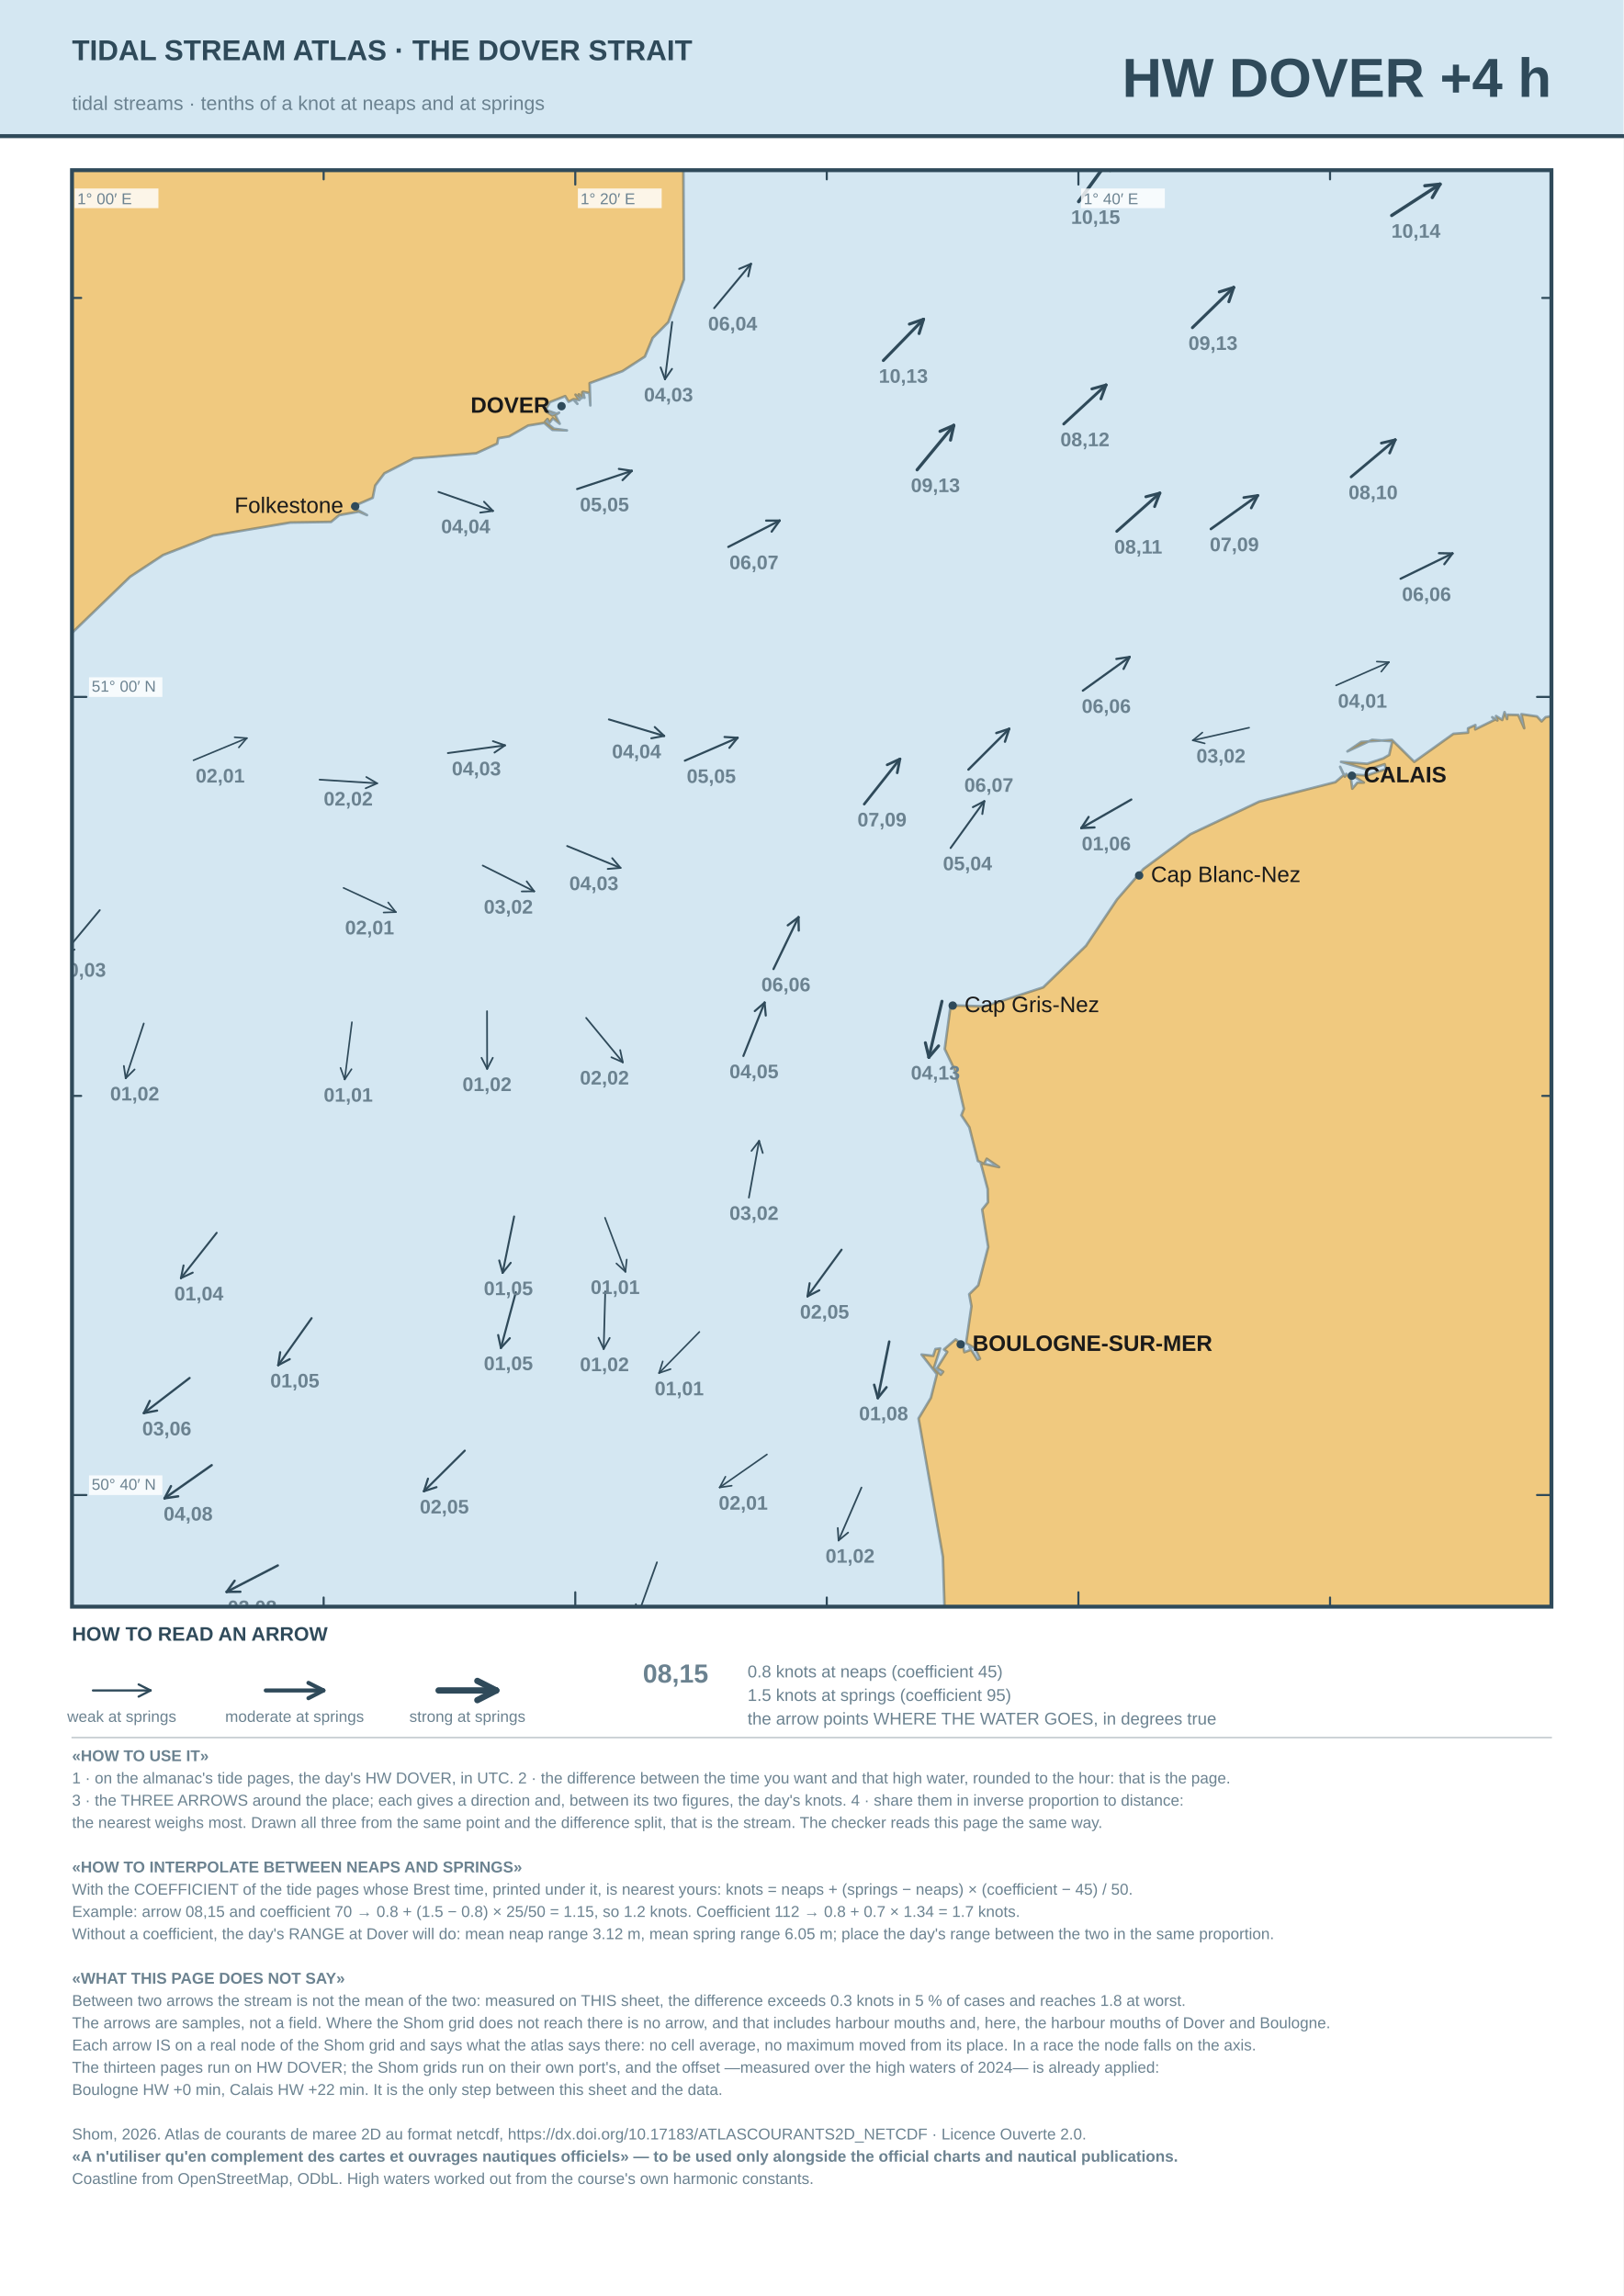
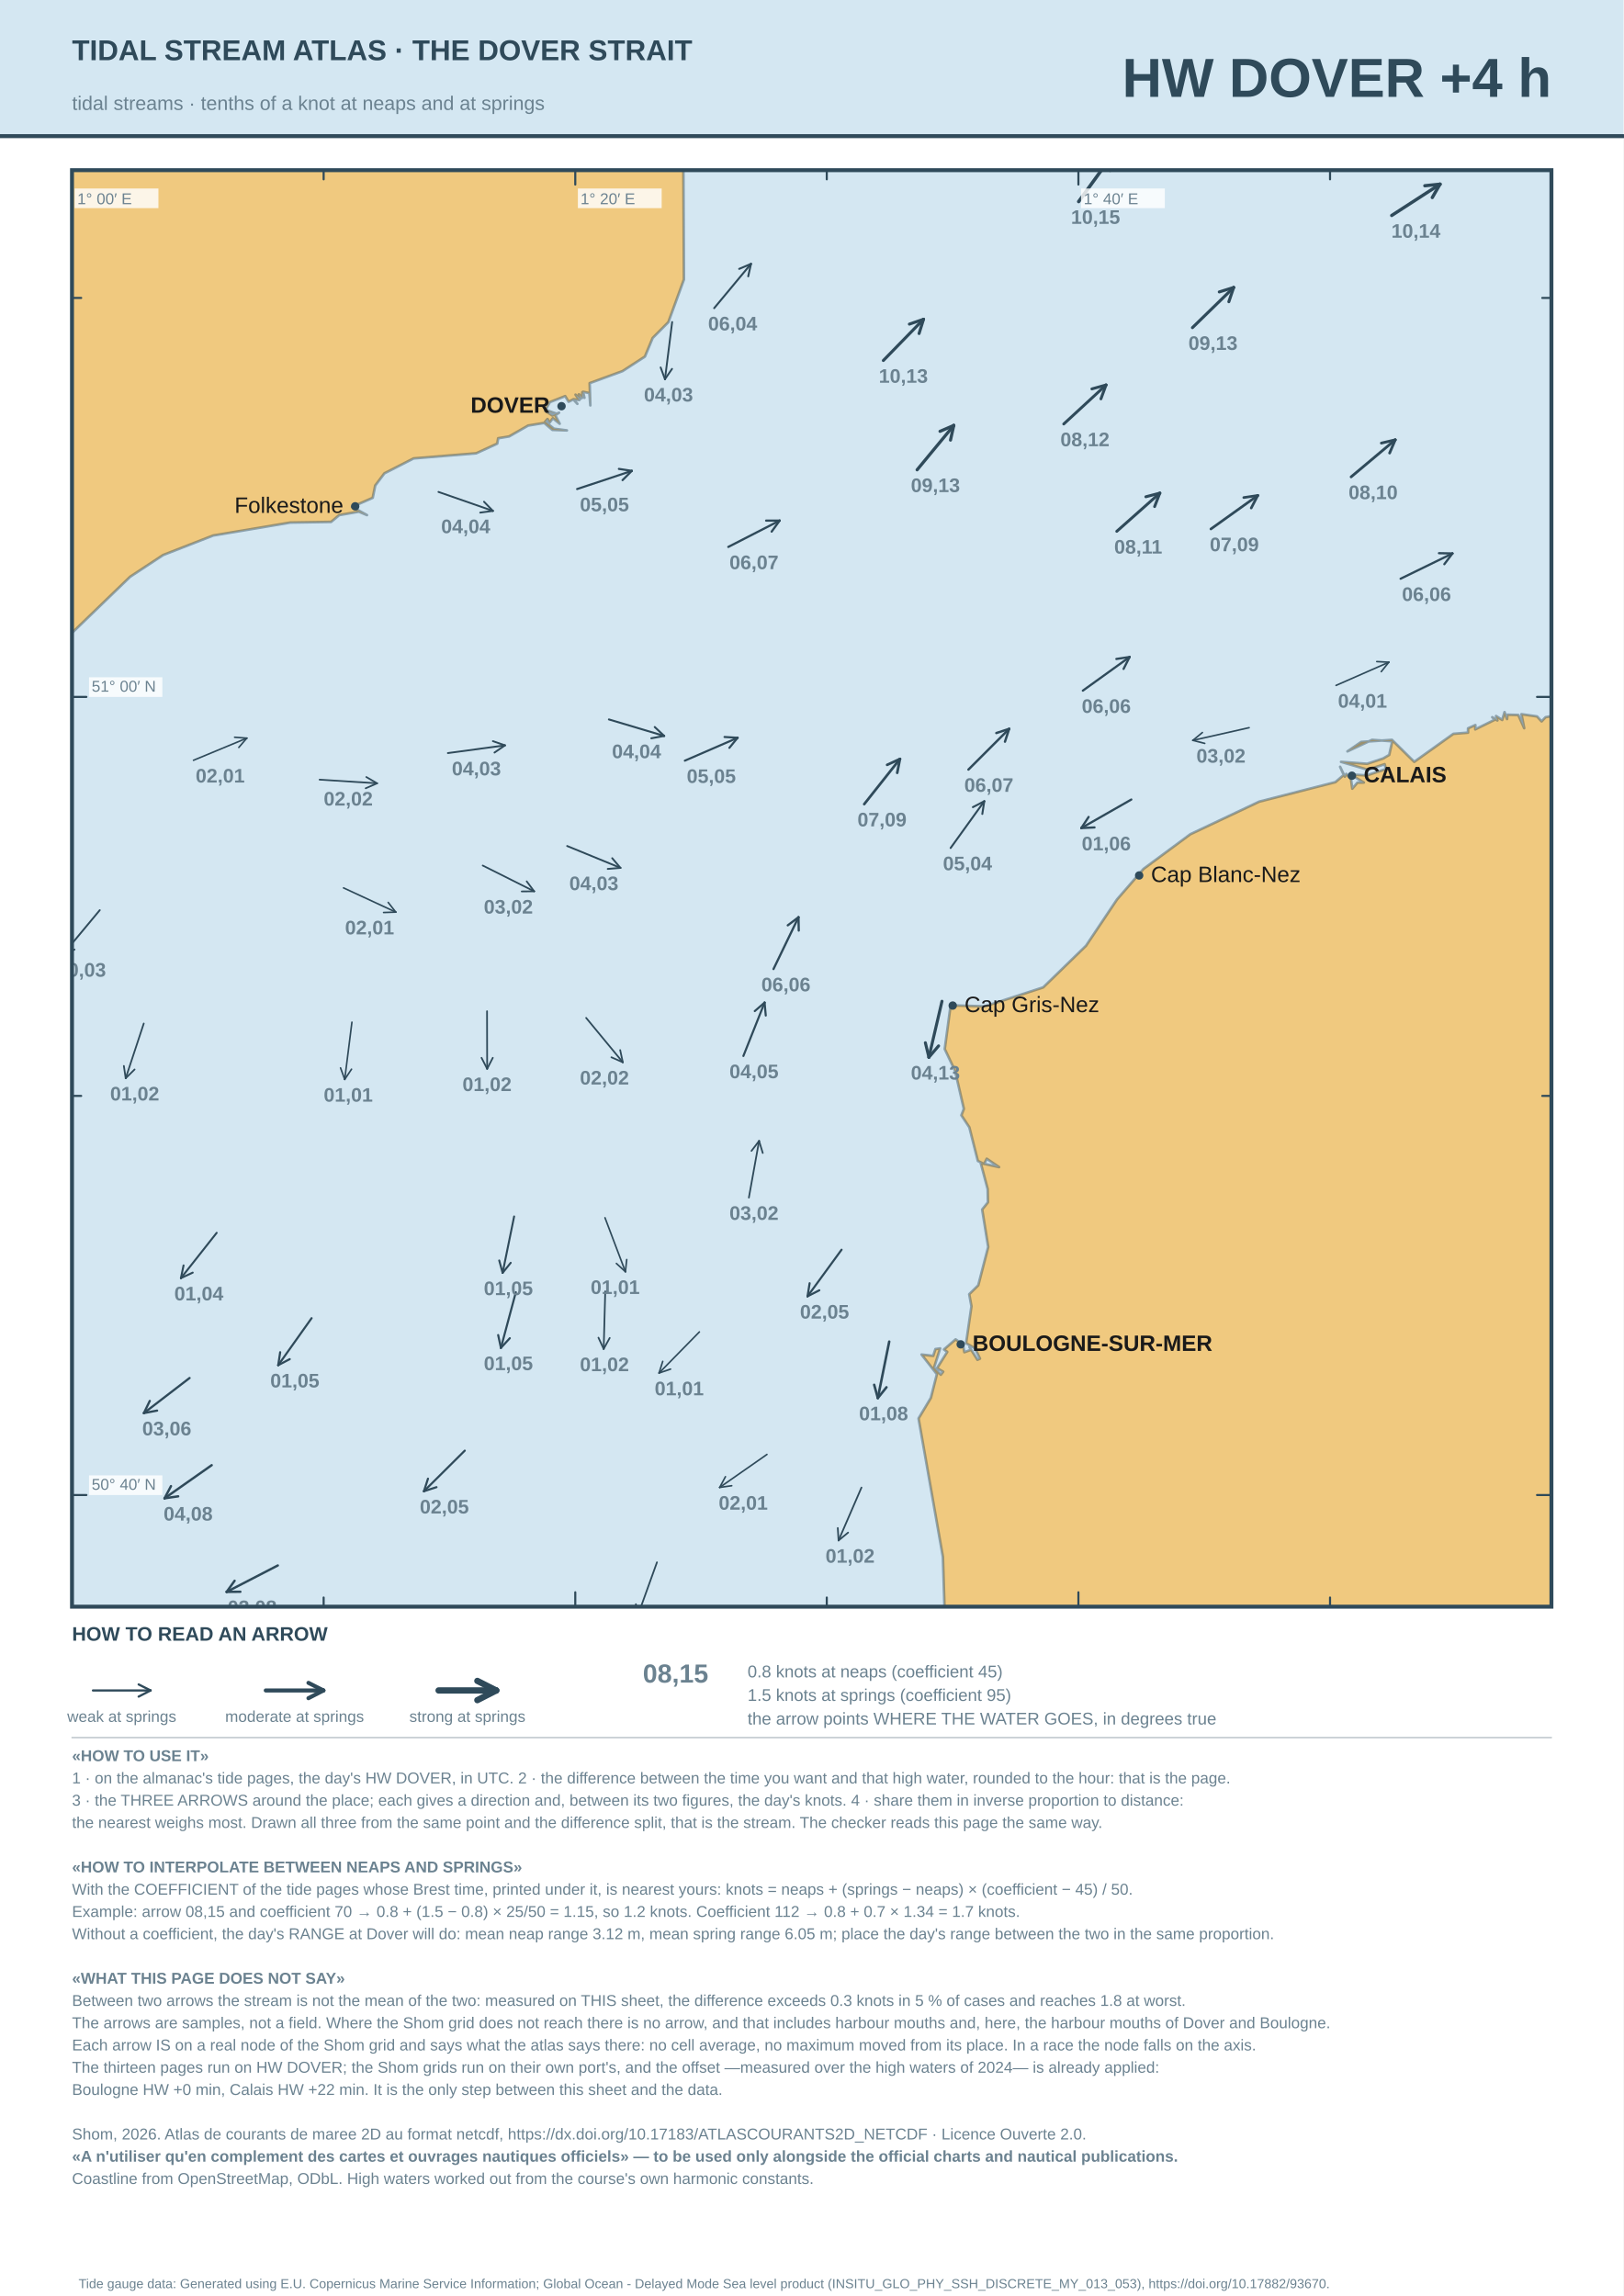
<svg xmlns="http://www.w3.org/2000/svg" width="1240" height="1754" viewBox="0 0 1240 1754">
  <rect x="0.0" y="0.0" width="1240.0" height="1754.0" fill="#FFFFFF" />
  <rect x="0.0" y="0.0" width="1240.0" height="104.0" fill="#D4E7F2" />
  <line x1="0.0" y1="104.0" x2="1240.0" y2="104.0" stroke="#2F4A5A" stroke-width="3.0" stroke-linecap="round" />
  <text x="55.0" y="46.0" font-family="Arial" font-size="22" fill="#2F4A5A" font-weight="bold">TIDAL STREAM ATLAS · THE DOVER STRAIT</text>
  <text x="55.0" y="84.0" font-family="Arial" font-size="15" fill="#6B8290">tidal streams · tenths of a knot at neaps and at springs</text>
  <text x="1185.0" y="74.0" font-family="Arial" font-size="42" fill="#2F4A5A" font-weight="bold" text-anchor="end">HW DOVER   +4 h</text>
  <g transform="translate(0.0,75.0)">
    <clipPath id="marco">
      <rect x="55.0" y="55.0" width="1130.0" height="1097.4" />
    </clipPath>
    <g clip-path="url(#marco)">
      <rect x="55.0" y="55.0" width="1130.0" height="1097.4" fill="#D4E7F2" />
      <polygon points="522.0,55.0 522.4,138.5 510.5,171.1 498.5,183.2 492.6,197.4 475.5,208.5 450.4,217.7 450.9,234.7 450.2,225.3 445.3,224.3 446.4,228.9 444.8,224.6 444.7,228.9 442.2,226.2 443.5,229.6 439.6,226.5 442.5,230.6 438.0,230.0 441.0,233.5 437.9,230.1 434.3,231.9 431.7,227.6 420.0,232.2 416.7,238.1 424.7,240.9 416.3,238.8 421.9,242.4 427.0,240.3 424.1,242.2 427.5,248.7 422.3,244.5 419.7,247.9 418.2,245.1 416.4,247.1 423.1,252.5 433.0,253.8 421.9,253.4 415.7,248.1 403.4,250.1 388.9,258.4 380.5,259.8 379.8,263.9 363.7,271.3 315.9,275.2 293.6,286.6 286.6,295.9 284.7,305.3 268.9,312.2 280.3,318.5 274.1,315.9 259.1,318.5 252.9,323.7 221.7,324.2 162.8,334.1 124.6,349.0 99.4,365.6 55.0,408.5 55.0,55.0" fill="#F0C97F" />
      <polygon points="721.4,1152.4 720.2,1114.4 701.6,1008.6 711.0,992.9 715.6,974.8 703.9,959.8 712.8,960.8 714.5,955.6 718.1,955.1 713.4,969.9 718.6,975.2 720.4,972.9 715.7,970.2 723.5,957.8 721.0,955.9 729.9,948.2 735.5,952.2 736.6,958.0 741.6,956.2 740.5,954.1 746.6,963.8 748.5,962.9 744.8,955.1 737.9,951.1 742.0,922.9 740.3,913.7 747.2,906.9 754.8,877.6 750.2,849.0 754.6,843.5 754.4,833.4 749.1,813.5 763.1,816.6 753.7,810.2 751.7,814.2 746.9,811.9 740.4,786.2 734.3,777.0 736.2,772.1 729.5,743.1 721.6,726.4 726.1,693.0 752.2,693.8 796.8,679.3 829.5,647.5 853.2,612.1 873.4,588.8 909.2,562.3 961.8,537.4 1020.0,522.5 1026.4,517.0 1023.6,510.8 1027.2,518.3 1028.3,516.2 1031.9,520.2 1032.9,527.5 1036.8,522.9 1041.7,522.8 1031.5,516.6 1043.9,517.4 1058.6,512.5 1057.6,508.8 1044.7,513.0 1024.3,507.0 1044.2,508.5 1056.5,504.4 1061.1,501.7 1063.4,491.3 1048.0,490.2 1029.2,499.0 1039.7,491.8 1063.2,490.2 1080.2,507.0 1110.1,485.6 1121.3,484.7 1121.3,481.4 1126.9,478.9 1126.8,482.2 1141.8,474.8 1139.8,472.9 1143.7,475.4 1142.7,472.0 1147.4,475.0 1149.2,469.0 1151.1,474.3 1151.4,471.0 1159.7,471.2 1164.2,481.3 1162.1,470.6 1174.0,472.3 1177.5,476.1 1180.5,472.9 1185.0,472.1 1185.0,1152.4" fill="#F0C97F" />
      <polygon points="522.0,55.0 522.4,138.5 510.5,171.1 498.5,183.2 492.6,197.4 475.5,208.5 450.4,217.7 450.9,234.7 450.2,225.3 445.3,224.3 446.4,228.9 444.8,224.6 444.7,228.9 442.2,226.2 443.5,229.6 439.6,226.5 442.5,230.6 438.0,230.0 441.0,233.5 437.9,230.1 434.3,231.9 431.7,227.6 420.0,232.2 416.7,238.1 424.7,240.9 416.3,238.8 421.9,242.4 427.0,240.3 424.1,242.2 427.5,248.7 422.3,244.5 419.7,247.9 418.2,245.1 416.4,247.1 423.1,252.5 433.0,253.8 421.9,253.4 415.7,248.1 403.4,250.1 388.9,258.4 380.5,259.8 379.8,263.9 363.7,271.3 315.9,275.2 293.6,286.6 286.6,295.9 284.7,305.3 268.9,312.2 280.3,318.5 274.1,315.9 259.1,318.5 252.9,323.7 221.7,324.2 162.8,334.1 124.6,349.0 99.4,365.6 55.0,408.5 55.0,55.0" fill="none" stroke="#2F4A5A" stroke-opacity="0.44" stroke-width="2" stroke-linecap="round" stroke-linejoin="round" />
      <polygon points="721.4,1152.4 720.2,1114.4 701.6,1008.6 711.0,992.9 715.6,974.8 703.9,959.8 712.8,960.8 714.5,955.6 718.1,955.1 713.4,969.9 718.6,975.2 720.4,972.9 715.7,970.2 723.5,957.8 721.0,955.9 729.9,948.2 735.5,952.2 736.6,958.0 741.6,956.2 740.5,954.1 746.6,963.8 748.5,962.9 744.8,955.1 737.9,951.1 742.0,922.9 740.3,913.7 747.2,906.9 754.8,877.6 750.2,849.0 754.6,843.5 754.4,833.4 749.1,813.5 763.1,816.6 753.7,810.2 751.7,814.2 746.9,811.9 740.4,786.2 734.3,777.0 736.2,772.1 729.5,743.1 721.6,726.4 726.1,693.0 752.2,693.8 796.8,679.3 829.5,647.5 853.2,612.1 873.4,588.8 909.2,562.3 961.8,537.4 1020.0,522.5 1026.4,517.0 1023.6,510.8 1027.2,518.3 1028.3,516.2 1031.9,520.2 1032.9,527.5 1036.8,522.9 1041.7,522.8 1031.5,516.6 1043.9,517.4 1058.6,512.5 1057.6,508.8 1044.7,513.0 1024.3,507.0 1044.2,508.5 1056.5,504.4 1061.1,501.7 1063.4,491.3 1048.0,490.2 1029.2,499.0 1039.7,491.8 1063.2,490.2 1080.2,507.0 1110.1,485.6 1121.3,484.7 1121.3,481.4 1126.9,478.9 1126.8,482.2 1141.8,474.8 1139.8,472.9 1143.7,475.4 1142.7,472.0 1147.4,475.0 1149.2,469.0 1151.1,474.3 1151.4,471.0 1159.7,471.2 1164.2,481.3 1162.1,470.6 1174.0,472.3 1177.5,476.1 1180.5,472.9 1185.0,472.1 1185.0,1152.4" fill="none" stroke="#2F4A5A" stroke-opacity="0.44" stroke-width="2" stroke-linecap="round" stroke-linejoin="round" />
      <circle cx="428.9" cy="235.3" r="3.2" fill="#2F4A5A" />
      <text x="419.9" y="240.3" font-family="Arial" font-size="17" fill="#1A1A1A" font-weight="bold" text-anchor="end">DOVER</text>
      <circle cx="271.3" cy="311.8" r="3.2" fill="#2F4A5A" />
      <text x="262.3" y="316.8" font-family="Arial" font-size="17" fill="#1A1A1A" text-anchor="end">Folkestone</text>
      <circle cx="733.8" cy="952.0" r="3.2" fill="#2F4A5A" />
      <text x="742.8" y="957.0" font-family="Arial" font-size="17" fill="#1A1A1A" font-weight="bold" text-anchor="start">BOULOGNE-SUR-MER</text>
      <circle cx="1032.6" cy="517.6" r="3.2" fill="#2F4A5A" />
      <text x="1041.6" y="522.6" font-family="Arial" font-size="17" fill="#1A1A1A" font-weight="bold" text-anchor="start">CALAIS</text>
      <circle cx="727.7" cy="693.2" r="3.2" fill="#2F4A5A" />
      <text x="736.7" y="698.2" font-family="Arial" font-size="17" fill="#1A1A1A" text-anchor="start">Cap Gris-Nez</text>
      <circle cx="870.1" cy="593.8" r="3.2" fill="#2F4A5A" />
      <text x="879.1" y="598.8" font-family="Arial" font-size="17" fill="#1A1A1A" text-anchor="start">Cap Blanc-Nez</text>
      <line x1="161.7" y1="1044.3" x2="125.7" y2="1069.6" stroke="#2F4A5A" stroke-width="1.8" stroke-linecap="round" />
      <line x1="125.7" y1="1069.6" x2="136.1" y2="1068.1" stroke="#2F4A5A" stroke-width="1.8" stroke-linecap="round" />
      <line x1="125.7" y1="1069.6" x2="130.6" y2="1060.3" stroke="#2F4A5A" stroke-width="1.8" stroke-linecap="round" />
      <text x="143.7" y="1086.6" font-family="Arial" font-size="15" fill="#6B8290" font-weight="bold" text-anchor="middle">04,08</text>
      <line x1="212.2" y1="1120.9" x2="173.1" y2="1141.1" stroke="#2F4A5A" stroke-width="1.8" stroke-linecap="round" />
      <line x1="173.1" y1="1141.1" x2="183.6" y2="1141.0" stroke="#2F4A5A" stroke-width="1.8" stroke-linecap="round" />
      <line x1="173.1" y1="1141.1" x2="179.2" y2="1132.6" stroke="#2F4A5A" stroke-width="1.8" stroke-linecap="round" />
      <text x="192.6" y="1158.1" font-family="Arial" font-size="15" fill="#6B8290" font-weight="bold" text-anchor="middle">03,08</text>
      <line x1="355.0" y1="1033.2" x2="323.8" y2="1064.2" stroke="#2F4A5A" stroke-width="1.6" stroke-linecap="round" />
      <line x1="323.8" y1="1064.2" x2="333.4" y2="1061.1" stroke="#2F4A5A" stroke-width="1.6" stroke-linecap="round" />
      <line x1="323.8" y1="1064.2" x2="326.9" y2="1054.6" stroke="#2F4A5A" stroke-width="1.6" stroke-linecap="round" />
      <text x="339.4" y="1081.2" font-family="Arial" font-size="15" fill="#6B8290" font-weight="bold" text-anchor="middle">02,05</text>
      <line x1="501.8" y1="1118.5" x2="486.9" y2="1159.9" stroke="#2F4A5A" stroke-width="1.3" stroke-linecap="round" />
      <line x1="486.9" y1="1159.9" x2="493.8" y2="1153.4" stroke="#2F4A5A" stroke-width="1.3" stroke-linecap="round" />
      <line x1="486.9" y1="1159.9" x2="485.7" y2="1150.5" stroke="#2F4A5A" stroke-width="1.3" stroke-linecap="round" />
      <text x="494.3" y="1176.9" font-family="Arial" font-size="15" fill="#6B8290" font-weight="bold" text-anchor="middle">01,02</text>
      <line x1="585.8" y1="1036.1" x2="549.7" y2="1061.3" stroke="#2F4A5A" stroke-width="1.2" stroke-linecap="round" />
      <line x1="549.7" y1="1061.3" x2="558.9" y2="1060.0" stroke="#2F4A5A" stroke-width="1.2" stroke-linecap="round" />
      <line x1="549.7" y1="1061.3" x2="554.1" y2="1053.1" stroke="#2F4A5A" stroke-width="1.2" stroke-linecap="round" />
      <text x="567.7" y="1078.3" font-family="Arial" font-size="15" fill="#6B8290" font-weight="bold" text-anchor="middle">02,01</text>
      <line x1="658.0" y1="1061.4" x2="640.5" y2="1101.8" stroke="#2F4A5A" stroke-width="1.3" stroke-linecap="round" />
      <line x1="640.5" y1="1101.8" x2="647.8" y2="1095.8" stroke="#2F4A5A" stroke-width="1.3" stroke-linecap="round" />
      <line x1="640.5" y1="1101.8" x2="639.9" y2="1092.3" stroke="#2F4A5A" stroke-width="1.3" stroke-linecap="round" />
      <text x="649.3" y="1118.8" font-family="Arial" font-size="15" fill="#6B8290" font-weight="bold" text-anchor="middle">01,02</text>
      <line x1="144.8" y1="977.7" x2="109.9" y2="1004.5" stroke="#2F4A5A" stroke-width="1.7" stroke-linecap="round" />
      <line x1="109.9" y1="1004.5" x2="120.0" y2="1002.6" stroke="#2F4A5A" stroke-width="1.7" stroke-linecap="round" />
      <line x1="109.9" y1="1004.5" x2="114.4" y2="995.2" stroke="#2F4A5A" stroke-width="1.7" stroke-linecap="round" />
      <text x="127.4" y="1021.5" font-family="Arial" font-size="15" fill="#6B8290" font-weight="bold" text-anchor="middle">03,06</text>
      <line x1="238.0" y1="932.0" x2="212.5" y2="967.9" stroke="#2F4A5A" stroke-width="1.6" stroke-linecap="round" />
      <line x1="212.5" y1="967.9" x2="221.3" y2="963.3" stroke="#2F4A5A" stroke-width="1.6" stroke-linecap="round" />
      <line x1="212.5" y1="967.9" x2="214.0" y2="958.0" stroke="#2F4A5A" stroke-width="1.6" stroke-linecap="round" />
      <text x="225.2" y="984.9" font-family="Arial" font-size="15" fill="#6B8290" font-weight="bold" text-anchor="middle">01,05</text>
      <line x1="394.0" y1="912.2" x2="382.6" y2="954.7" stroke="#2F4A5A" stroke-width="1.6" stroke-linecap="round" />
      <line x1="382.6" y1="954.7" x2="389.4" y2="947.3" stroke="#2F4A5A" stroke-width="1.6" stroke-linecap="round" />
      <line x1="382.6" y1="954.7" x2="380.5" y2="944.9" stroke="#2F4A5A" stroke-width="1.6" stroke-linecap="round" />
      <text x="388.3" y="971.7" font-family="Arial" font-size="15" fill="#6B8290" font-weight="bold" text-anchor="middle">01,05</text>
      <line x1="462.3" y1="911.5" x2="461.1" y2="955.5" stroke="#2F4A5A" stroke-width="1.3" stroke-linecap="round" />
      <line x1="461.1" y1="955.5" x2="465.7" y2="947.1" stroke="#2F4A5A" stroke-width="1.3" stroke-linecap="round" />
      <line x1="461.1" y1="955.5" x2="457.1" y2="946.9" stroke="#2F4A5A" stroke-width="1.3" stroke-linecap="round" />
      <text x="461.7" y="972.5" font-family="Arial" font-size="15" fill="#6B8290" font-weight="bold" text-anchor="middle">01,02</text>
      <line x1="534.2" y1="942.5" x2="503.4" y2="973.9" stroke="#2F4A5A" stroke-width="1.2" stroke-linecap="round" />
      <line x1="503.4" y1="973.9" x2="512.2" y2="970.9" stroke="#2F4A5A" stroke-width="1.2" stroke-linecap="round" />
      <line x1="503.4" y1="973.9" x2="506.2" y2="965.0" stroke="#2F4A5A" stroke-width="1.2" stroke-linecap="round" />
      <text x="518.8" y="990.9" font-family="Arial" font-size="15" fill="#6B8290" font-weight="bold" text-anchor="middle">01,01</text>
      <line x1="679.2" y1="949.9" x2="670.5" y2="993.0" stroke="#2F4A5A" stroke-width="1.9" stroke-linecap="round" />
      <line x1="670.5" y1="993.0" x2="677.1" y2="984.8" stroke="#2F4A5A" stroke-width="1.9" stroke-linecap="round" />
      <line x1="670.5" y1="993.0" x2="667.7" y2="982.9" stroke="#2F4A5A" stroke-width="1.9" stroke-linecap="round" />
      <text x="674.9" y="1010.0" font-family="Arial" font-size="15" fill="#6B8290" font-weight="bold" text-anchor="middle">01,08</text>
      <line x1="165.5" y1="866.8" x2="138.2" y2="901.4" stroke="#2F4A5A" stroke-width="1.5" stroke-linecap="round" />
      <line x1="138.2" y1="901.4" x2="147.2" y2="897.2" stroke="#2F4A5A" stroke-width="1.5" stroke-linecap="round" />
      <line x1="138.2" y1="901.4" x2="140.2" y2="891.7" stroke="#2F4A5A" stroke-width="1.5" stroke-linecap="round" />
      <text x="151.9" y="918.4" font-family="Arial" font-size="15" fill="#6B8290" font-weight="bold" text-anchor="middle">01,04</text>
      <line x1="392.7" y1="854.3" x2="383.9" y2="897.4" stroke="#2F4A5A" stroke-width="1.5" stroke-linecap="round" />
      <line x1="383.9" y1="897.4" x2="390.1" y2="889.7" stroke="#2F4A5A" stroke-width="1.5" stroke-linecap="round" />
      <line x1="383.9" y1="897.4" x2="381.3" y2="887.9" stroke="#2F4A5A" stroke-width="1.5" stroke-linecap="round" />
      <text x="388.3" y="914.4" font-family="Arial" font-size="15" fill="#6B8290" font-weight="bold" text-anchor="middle">01,05</text>
      <line x1="462.1" y1="855.3" x2="477.7" y2="896.5" stroke="#2F4A5A" stroke-width="1.2" stroke-linecap="round" />
      <line x1="477.7" y1="896.5" x2="478.7" y2="887.2" stroke="#2F4A5A" stroke-width="1.2" stroke-linecap="round" />
      <line x1="477.7" y1="896.5" x2="470.8" y2="890.2" stroke="#2F4A5A" stroke-width="1.2" stroke-linecap="round" />
      <text x="469.9" y="913.5" font-family="Arial" font-size="15" fill="#6B8290" font-weight="bold" text-anchor="middle">01,01</text>
      <line x1="572.0" y1="839.9" x2="579.8" y2="796.6" stroke="#2F4A5A" stroke-width="1.3" stroke-linecap="round" />
      <line x1="579.8" y1="796.6" x2="574.0" y2="804.2" stroke="#2F4A5A" stroke-width="1.3" stroke-linecap="round" />
      <line x1="579.8" y1="796.6" x2="582.6" y2="805.8" stroke="#2F4A5A" stroke-width="1.3" stroke-linecap="round" />
      <text x="575.9" y="856.9" font-family="Arial" font-size="15" fill="#6B8290" font-weight="bold" text-anchor="middle">03,02</text>
      <line x1="642.8" y1="879.7" x2="616.8" y2="915.3" stroke="#2F4A5A" stroke-width="1.6" stroke-linecap="round" />
      <line x1="616.8" y1="915.3" x2="625.8" y2="910.7" stroke="#2F4A5A" stroke-width="1.6" stroke-linecap="round" />
      <line x1="616.8" y1="915.3" x2="618.4" y2="905.3" stroke="#2F4A5A" stroke-width="1.6" stroke-linecap="round" />
      <text x="629.8" y="932.3" font-family="Arial" font-size="15" fill="#6B8290" font-weight="bold" text-anchor="middle">02,05</text>
      <line x1="109.8" y1="706.9" x2="96.0" y2="748.7" stroke="#2F4A5A" stroke-width="1.3" stroke-linecap="round" />
      <line x1="96.0" y1="748.7" x2="102.8" y2="742.0" stroke="#2F4A5A" stroke-width="1.3" stroke-linecap="round" />
      <line x1="96.0" y1="748.7" x2="94.6" y2="739.3" stroke="#2F4A5A" stroke-width="1.3" stroke-linecap="round" />
      <text x="102.9" y="765.7" font-family="Arial" font-size="15" fill="#6B8290" font-weight="bold" text-anchor="middle">01,02</text>
      <line x1="268.8" y1="705.9" x2="263.3" y2="749.6" stroke="#2F4A5A" stroke-width="1.2" stroke-linecap="round" />
      <line x1="263.3" y1="749.6" x2="268.5" y2="741.8" stroke="#2F4A5A" stroke-width="1.2" stroke-linecap="round" />
      <line x1="263.3" y1="749.6" x2="260.1" y2="740.8" stroke="#2F4A5A" stroke-width="1.2" stroke-linecap="round" />
      <text x="266.0" y="766.6" font-family="Arial" font-size="15" fill="#6B8290" font-weight="bold" text-anchor="middle">01,01</text>
      <line x1="372.0" y1="697.5" x2="372.1" y2="741.5" stroke="#2F4A5A" stroke-width="1.3" stroke-linecap="round" />
      <line x1="372.1" y1="741.5" x2="376.4" y2="733.1" stroke="#2F4A5A" stroke-width="1.3" stroke-linecap="round" />
      <line x1="372.1" y1="741.5" x2="367.8" y2="733.1" stroke="#2F4A5A" stroke-width="1.3" stroke-linecap="round" />
      <text x="372.0" y="758.5" font-family="Arial" font-size="15" fill="#6B8290" font-weight="bold" text-anchor="middle">01,02</text>
      <line x1="447.7" y1="702.6" x2="475.7" y2="736.5" stroke="#2F4A5A" stroke-width="1.3" stroke-linecap="round" />
      <line x1="475.7" y1="736.5" x2="473.7" y2="727.2" stroke="#2F4A5A" stroke-width="1.3" stroke-linecap="round" />
      <line x1="475.7" y1="736.5" x2="467.0" y2="732.7" stroke="#2F4A5A" stroke-width="1.3" stroke-linecap="round" />
      <text x="461.7" y="753.5" font-family="Arial" font-size="15" fill="#6B8290" font-weight="bold" text-anchor="middle">02,02</text>
      <line x1="567.8" y1="731.7" x2="584.0" y2="690.9" stroke="#2F4A5A" stroke-width="1.6" stroke-linecap="round" />
      <line x1="584.0" y1="690.9" x2="576.5" y2="697.4" stroke="#2F4A5A" stroke-width="1.6" stroke-linecap="round" />
      <line x1="584.0" y1="690.9" x2="584.9" y2="700.8" stroke="#2F4A5A" stroke-width="1.6" stroke-linecap="round" />
      <text x="575.9" y="748.7" font-family="Arial" font-size="15" fill="#6B8290" font-weight="bold" text-anchor="middle">04,05</text>
      <line x1="719.5" y1="689.9" x2="709.5" y2="732.7" stroke="#2F4A5A" stroke-width="2.3" stroke-linecap="round" />
      <line x1="709.5" y1="732.7" x2="716.9" y2="724.0" stroke="#2F4A5A" stroke-width="2.3" stroke-linecap="round" />
      <line x1="709.5" y1="732.7" x2="706.8" y2="721.6" stroke="#2F4A5A" stroke-width="2.3" stroke-linecap="round" />
      <text x="714.5" y="749.7" font-family="Arial" font-size="15" fill="#6B8290" font-weight="bold" text-anchor="middle">04,13</text>
      <line x1="76.2" y1="620.3" x2="48.1" y2="654.1" stroke="#2F4A5A" stroke-width="1.4" stroke-linecap="round" />
      <line x1="48.1" y1="654.1" x2="56.9" y2="650.4" stroke="#2F4A5A" stroke-width="1.4" stroke-linecap="round" />
      <line x1="48.1" y1="654.1" x2="50.2" y2="644.8" stroke="#2F4A5A" stroke-width="1.4" stroke-linecap="round" />
      <text x="62.2" y="671.1" font-family="Arial" font-size="15" fill="#6B8290" font-weight="bold" text-anchor="middle">00,03</text>
      <line x1="262.4" y1="603.3" x2="302.3" y2="621.8" stroke="#2F4A5A" stroke-width="1.2" stroke-linecap="round" />
      <line x1="302.3" y1="621.8" x2="296.5" y2="614.4" stroke="#2F4A5A" stroke-width="1.2" stroke-linecap="round" />
      <line x1="302.3" y1="621.8" x2="293.0" y2="622.1" stroke="#2F4A5A" stroke-width="1.2" stroke-linecap="round" />
      <text x="282.3" y="638.8" font-family="Arial" font-size="15" fill="#6B8290" font-weight="bold" text-anchor="middle">02,01</text>
      <line x1="368.7" y1="586.2" x2="408.0" y2="605.9" stroke="#2F4A5A" stroke-width="1.3" stroke-linecap="round" />
      <line x1="408.0" y1="605.9" x2="402.3" y2="598.3" stroke="#2F4A5A" stroke-width="1.3" stroke-linecap="round" />
      <line x1="408.0" y1="605.9" x2="398.5" y2="606.0" stroke="#2F4A5A" stroke-width="1.3" stroke-linecap="round" />
      <text x="388.3" y="622.9" font-family="Arial" font-size="15" fill="#6B8290" font-weight="bold" text-anchor="middle">03,02</text>
      <line x1="590.8" y1="665.3" x2="609.9" y2="625.7" stroke="#2F4A5A" stroke-width="1.7" stroke-linecap="round" />
      <line x1="609.9" y1="625.7" x2="601.7" y2="631.9" stroke="#2F4A5A" stroke-width="1.7" stroke-linecap="round" />
      <line x1="609.9" y1="625.7" x2="610.1" y2="635.9" stroke="#2F4A5A" stroke-width="1.7" stroke-linecap="round" />
      <text x="600.3" y="682.3" font-family="Arial" font-size="15" fill="#6B8290" font-weight="bold" text-anchor="middle">06,06</text>
      <line x1="244.1" y1="520.6" x2="288.0" y2="523.4" stroke="#2F4A5A" stroke-width="1.3" stroke-linecap="round" />
      <line x1="288.0" y1="523.4" x2="279.8" y2="518.6" stroke="#2F4A5A" stroke-width="1.3" stroke-linecap="round" />
      <line x1="288.0" y1="523.4" x2="279.3" y2="527.2" stroke="#2F4A5A" stroke-width="1.3" stroke-linecap="round" />
      <text x="266.0" y="540.4" font-family="Arial" font-size="15" fill="#6B8290" font-weight="bold" text-anchor="middle">02,02</text>
      <line x1="433.2" y1="571.3" x2="473.9" y2="588.0" stroke="#2F4A5A" stroke-width="1.4" stroke-linecap="round" />
      <line x1="473.9" y1="588.0" x2="467.6" y2="580.6" stroke="#2F4A5A" stroke-width="1.4" stroke-linecap="round" />
      <line x1="473.9" y1="588.0" x2="464.2" y2="588.8" stroke="#2F4A5A" stroke-width="1.4" stroke-linecap="round" />
      <text x="453.6" y="605.0" font-family="Arial" font-size="15" fill="#6B8290" font-weight="bold" text-anchor="middle">04,03</text>
      <line x1="660.1" y1="539.3" x2="687.4" y2="504.8" stroke="#2F4A5A" stroke-width="2.0" stroke-linecap="round" />
      <line x1="687.4" y1="504.8" x2="677.6" y2="509.3" stroke="#2F4A5A" stroke-width="2.0" stroke-linecap="round" />
      <line x1="687.4" y1="504.8" x2="685.3" y2="515.4" stroke="#2F4A5A" stroke-width="2.0" stroke-linecap="round" />
      <text x="673.7" y="556.3" font-family="Arial" font-size="15" fill="#6B8290" font-weight="bold" text-anchor="middle">07,09</text>
      <line x1="726.1" y1="572.8" x2="751.8" y2="537.1" stroke="#2F4A5A" stroke-width="1.5" stroke-linecap="round" />
      <line x1="751.8" y1="537.1" x2="743.1" y2="541.6" stroke="#2F4A5A" stroke-width="1.5" stroke-linecap="round" />
      <line x1="751.8" y1="537.1" x2="750.3" y2="546.8" stroke="#2F4A5A" stroke-width="1.5" stroke-linecap="round" />
      <text x="739.0" y="589.8" font-family="Arial" font-size="15" fill="#6B8290" font-weight="bold" text-anchor="middle">05,04</text>
      <line x1="864.1" y1="535.8" x2="825.9" y2="557.6" stroke="#2F4A5A" stroke-width="1.7" stroke-linecap="round" />
      <line x1="825.9" y1="557.6" x2="836.0" y2="557.1" stroke="#2F4A5A" stroke-width="1.7" stroke-linecap="round" />
      <line x1="825.9" y1="557.6" x2="831.5" y2="549.1" stroke="#2F4A5A" stroke-width="1.7" stroke-linecap="round" />
      <text x="845.0" y="574.6" font-family="Arial" font-size="15" fill="#6B8290" font-weight="bold" text-anchor="middle">01,06</text>
      <line x1="147.8" y1="505.8" x2="188.5" y2="488.9" stroke="#2F4A5A" stroke-width="1.2" stroke-linecap="round" />
      <line x1="188.5" y1="488.9" x2="179.2" y2="488.2" stroke="#2F4A5A" stroke-width="1.2" stroke-linecap="round" />
      <line x1="188.5" y1="488.9" x2="182.4" y2="496.0" stroke="#2F4A5A" stroke-width="1.2" stroke-linecap="round" />
      <text x="168.2" y="522.8" font-family="Arial" font-size="15" fill="#6B8290" font-weight="bold" text-anchor="middle">02,01</text>
      <line x1="342.1" y1="500.3" x2="385.7" y2="494.4" stroke="#2F4A5A" stroke-width="1.4" stroke-linecap="round" />
      <line x1="385.7" y1="494.4" x2="376.5" y2="491.2" stroke="#2F4A5A" stroke-width="1.4" stroke-linecap="round" />
      <line x1="385.7" y1="494.4" x2="377.7" y2="499.9" stroke="#2F4A5A" stroke-width="1.4" stroke-linecap="round" />
      <text x="363.9" y="517.3" font-family="Arial" font-size="15" fill="#6B8290" font-weight="bold" text-anchor="middle">04,03</text>
      <line x1="465.1" y1="474.6" x2="507.3" y2="487.2" stroke="#2F4A5A" stroke-width="1.5" stroke-linecap="round" />
      <line x1="507.3" y1="487.2" x2="500.1" y2="480.4" stroke="#2F4A5A" stroke-width="1.5" stroke-linecap="round" />
      <line x1="507.3" y1="487.2" x2="497.5" y2="489.0" stroke="#2F4A5A" stroke-width="1.5" stroke-linecap="round" />
      <text x="486.2" y="504.2" font-family="Arial" font-size="15" fill="#6B8290" font-weight="bold" text-anchor="middle">04,04</text>
      <line x1="523.1" y1="506.1" x2="563.4" y2="488.6" stroke="#2F4A5A" stroke-width="1.6" stroke-linecap="round" />
      <line x1="563.4" y1="488.6" x2="553.4" y2="488.0" stroke="#2F4A5A" stroke-width="1.6" stroke-linecap="round" />
      <line x1="563.4" y1="488.6" x2="557.1" y2="496.3" stroke="#2F4A5A" stroke-width="1.6" stroke-linecap="round" />
      <text x="543.3" y="523.1" font-family="Arial" font-size="15" fill="#6B8290" font-weight="bold" text-anchor="middle">05,05</text>
      <line x1="739.7" y1="512.9" x2="770.8" y2="481.8" stroke="#2F4A5A" stroke-width="1.8" stroke-linecap="round" />
      <line x1="770.8" y1="481.8" x2="761.0" y2="485.0" stroke="#2F4A5A" stroke-width="1.8" stroke-linecap="round" />
      <line x1="770.8" y1="481.8" x2="767.6" y2="491.6" stroke="#2F4A5A" stroke-width="1.8" stroke-linecap="round" />
      <text x="755.3" y="529.9" font-family="Arial" font-size="15" fill="#6B8290" font-weight="bold" text-anchor="middle">06,07</text>
      <line x1="827.1" y1="452.6" x2="862.8" y2="426.9" stroke="#2F4A5A" stroke-width="1.7" stroke-linecap="round" />
      <line x1="862.8" y1="426.9" x2="852.7" y2="428.4" stroke="#2F4A5A" stroke-width="1.7" stroke-linecap="round" />
      <line x1="862.8" y1="426.9" x2="858.2" y2="436.0" stroke="#2F4A5A" stroke-width="1.7" stroke-linecap="round" />
      <text x="845.0" y="469.6" font-family="Arial" font-size="15" fill="#6B8290" font-weight="bold" text-anchor="middle">06,06</text>
      <line x1="954.1" y1="480.9" x2="911.1" y2="490.6" stroke="#2F4A5A" stroke-width="1.2" stroke-linecap="round" />
      <line x1="911.1" y1="490.6" x2="920.2" y2="492.9" stroke="#2F4A5A" stroke-width="1.2" stroke-linecap="round" />
      <line x1="911.1" y1="490.6" x2="918.4" y2="484.6" stroke="#2F4A5A" stroke-width="1.2" stroke-linecap="round" />
      <text x="932.6" y="507.6" font-family="Arial" font-size="15" fill="#6B8290" font-weight="bold" text-anchor="middle">03,02</text>
      <line x1="1020.5" y1="448.6" x2="1060.8" y2="430.9" stroke="#2F4A5A" stroke-width="1.2" stroke-linecap="round" />
      <line x1="1060.8" y1="430.9" x2="1051.6" y2="430.4" stroke="#2F4A5A" stroke-width="1.2" stroke-linecap="round" />
      <line x1="1060.8" y1="430.9" x2="1055.0" y2="438.1" stroke="#2F4A5A" stroke-width="1.2" stroke-linecap="round" />
      <text x="1040.7" y="465.6" font-family="Arial" font-size="15" fill="#6B8290" font-weight="bold" text-anchor="middle">04,01</text>
      <line x1="334.9" y1="300.8" x2="376.5" y2="315.3" stroke="#2F4A5A" stroke-width="1.4" stroke-linecap="round" />
      <line x1="376.5" y1="315.3" x2="369.7" y2="308.3" stroke="#2F4A5A" stroke-width="1.4" stroke-linecap="round" />
      <line x1="376.5" y1="315.3" x2="366.8" y2="316.6" stroke="#2F4A5A" stroke-width="1.4" stroke-linecap="round" />
      <text x="355.7" y="332.3" font-family="Arial" font-size="15" fill="#6B8290" font-weight="bold" text-anchor="middle">04,04</text>
      <line x1="440.8" y1="298.6" x2="482.6" y2="284.7" stroke="#2F4A5A" stroke-width="1.6" stroke-linecap="round" />
      <line x1="482.6" y1="284.7" x2="472.7" y2="283.2" stroke="#2F4A5A" stroke-width="1.6" stroke-linecap="round" />
      <line x1="482.6" y1="284.7" x2="475.5" y2="291.8" stroke="#2F4A5A" stroke-width="1.6" stroke-linecap="round" />
      <text x="461.7" y="315.6" font-family="Arial" font-size="15" fill="#6B8290" font-weight="bold" text-anchor="middle">05,05</text>
      <line x1="556.3" y1="342.8" x2="595.5" y2="322.7" stroke="#2F4A5A" stroke-width="1.7" stroke-linecap="round" />
      <line x1="595.5" y1="322.7" x2="585.2" y2="322.7" stroke="#2F4A5A" stroke-width="1.7" stroke-linecap="round" />
      <line x1="595.5" y1="322.7" x2="589.4" y2="331.1" stroke="#2F4A5A" stroke-width="1.7" stroke-linecap="round" />
      <text x="575.9" y="359.8" font-family="Arial" font-size="15" fill="#6B8290" font-weight="bold" text-anchor="middle">06,07</text>
      <line x1="700.5" y1="283.9" x2="728.5" y2="250.0" stroke="#2F4A5A" stroke-width="2.4" stroke-linecap="round" />
      <line x1="728.5" y1="250.0" x2="718.0" y2="254.5" stroke="#2F4A5A" stroke-width="2.4" stroke-linecap="round" />
      <line x1="728.5" y1="250.0" x2="726.0" y2="261.2" stroke="#2F4A5A" stroke-width="2.4" stroke-linecap="round" />
      <text x="714.5" y="300.9" font-family="Arial" font-size="15" fill="#6B8290" font-weight="bold" text-anchor="middle">09,13</text>
      <line x1="853.0" y1="330.9" x2="885.9" y2="301.7" stroke="#2F4A5A" stroke-width="2.2" stroke-linecap="round" />
      <line x1="885.9" y1="301.7" x2="875.2" y2="304.5" stroke="#2F4A5A" stroke-width="2.2" stroke-linecap="round" />
      <line x1="885.9" y1="301.7" x2="881.9" y2="312.0" stroke="#2F4A5A" stroke-width="2.2" stroke-linecap="round" />
      <text x="869.4" y="347.9" font-family="Arial" font-size="15" fill="#6B8290" font-weight="bold" text-anchor="middle">08,11</text>
      <line x1="924.9" y1="329.1" x2="960.7" y2="303.5" stroke="#2F4A5A" stroke-width="2.0" stroke-linecap="round" />
      <line x1="960.7" y1="303.5" x2="950.0" y2="305.1" stroke="#2F4A5A" stroke-width="2.0" stroke-linecap="round" />
      <line x1="960.7" y1="303.5" x2="955.7" y2="313.1" stroke="#2F4A5A" stroke-width="2.0" stroke-linecap="round" />
      <text x="942.8" y="346.1" font-family="Arial" font-size="15" fill="#6B8290" font-weight="bold" text-anchor="middle">07,09</text>
      <line x1="1069.8" y1="367.1" x2="1109.4" y2="347.8" stroke="#2F4A5A" stroke-width="1.7" stroke-linecap="round" />
      <line x1="1109.4" y1="347.8" x2="1099.1" y2="347.6" stroke="#2F4A5A" stroke-width="1.7" stroke-linecap="round" />
      <line x1="1109.4" y1="347.8" x2="1103.2" y2="356.0" stroke="#2F4A5A" stroke-width="1.7" stroke-linecap="round" />
      <text x="1089.6" y="384.1" font-family="Arial" font-size="15" fill="#6B8290" font-weight="bold" text-anchor="middle">06,06</text>
      <line x1="513.4" y1="171.0" x2="507.9" y2="214.7" stroke="#2F4A5A" stroke-width="1.4" stroke-linecap="round" />
      <line x1="507.9" y1="214.7" x2="513.3" y2="206.8" stroke="#2F4A5A" stroke-width="1.4" stroke-linecap="round" />
      <line x1="507.9" y1="214.7" x2="504.6" y2="205.7" stroke="#2F4A5A" stroke-width="1.4" stroke-linecap="round" />
      <text x="510.6" y="231.7" font-family="Arial" font-size="15" fill="#6B8290" font-weight="bold" text-anchor="middle">04,03</text>
      <line x1="674.7" y1="200.4" x2="705.4" y2="168.9" stroke="#2F4A5A" stroke-width="2.3" stroke-linecap="round" />
      <line x1="705.4" y1="168.9" x2="694.6" y2="172.6" stroke="#2F4A5A" stroke-width="2.3" stroke-linecap="round" />
      <line x1="705.4" y1="168.9" x2="702.0" y2="179.8" stroke="#2F4A5A" stroke-width="2.3" stroke-linecap="round" />
      <text x="690.0" y="217.4" font-family="Arial" font-size="15" fill="#6B8290" font-weight="bold" text-anchor="middle">10,13</text>
      <line x1="812.5" y1="248.9" x2="844.8" y2="219.1" stroke="#2F4A5A" stroke-width="2.2" stroke-linecap="round" />
      <line x1="844.8" y1="219.1" x2="834.0" y2="222.1" stroke="#2F4A5A" stroke-width="2.2" stroke-linecap="round" />
      <line x1="844.8" y1="219.1" x2="840.9" y2="229.7" stroke="#2F4A5A" stroke-width="2.2" stroke-linecap="round" />
      <text x="828.7" y="265.9" font-family="Arial" font-size="15" fill="#6B8290" font-weight="bold" text-anchor="middle">08,12</text>
      <line x1="910.8" y1="175.3" x2="942.3" y2="144.6" stroke="#2F4A5A" stroke-width="2.3" stroke-linecap="round" />
      <line x1="942.3" y1="144.6" x2="931.3" y2="148.0" stroke="#2F4A5A" stroke-width="2.3" stroke-linecap="round" />
      <line x1="942.3" y1="144.6" x2="938.6" y2="155.5" stroke="#2F4A5A" stroke-width="2.3" stroke-linecap="round" />
      <text x="926.5" y="192.3" font-family="Arial" font-size="15" fill="#6B8290" font-weight="bold" text-anchor="middle">09,13</text>
      <line x1="1032.0" y1="289.3" x2="1065.7" y2="261.0" stroke="#2F4A5A" stroke-width="2.1" stroke-linecap="round" />
      <line x1="1065.7" y1="261.0" x2="1055.1" y2="263.5" stroke="#2F4A5A" stroke-width="2.1" stroke-linecap="round" />
      <line x1="1065.7" y1="261.0" x2="1061.4" y2="271.1" stroke="#2F4A5A" stroke-width="2.1" stroke-linecap="round" />
      <text x="1048.8" y="306.3" font-family="Arial" font-size="15" fill="#6B8290" font-weight="bold" text-anchor="middle">08,10</text>
      <line x1="545.5" y1="160.4" x2="573.6" y2="126.6" stroke="#2F4A5A" stroke-width="1.5" stroke-linecap="round" />
      <line x1="573.6" y1="126.6" x2="564.6" y2="130.4" stroke="#2F4A5A" stroke-width="1.5" stroke-linecap="round" />
      <line x1="573.6" y1="126.6" x2="571.5" y2="136.1" stroke="#2F4A5A" stroke-width="1.5" stroke-linecap="round" />
      <text x="559.6" y="177.4" font-family="Arial" font-size="15" fill="#6B8290" font-weight="bold" text-anchor="middle">06,04</text>
      <line x1="823.9" y1="79.0" x2="849.7" y2="43.4" stroke="#2F4A5A" stroke-width="2.6" stroke-linecap="round" />
      <line x1="849.7" y1="43.4" x2="839.2" y2="48.8" stroke="#2F4A5A" stroke-width="2.6" stroke-linecap="round" />
      <line x1="849.7" y1="43.4" x2="847.9" y2="55.1" stroke="#2F4A5A" stroke-width="2.6" stroke-linecap="round" />
      <text x="836.8" y="96.0" font-family="Arial" font-size="15" fill="#6B8290" font-weight="bold" text-anchor="middle">10,15</text>
      <line x1="1063.0" y1="89.6" x2="1099.9" y2="65.7" stroke="#2F4A5A" stroke-width="2.5" stroke-linecap="round" />
      <line x1="1099.9" y1="65.7" x2="1088.3" y2="66.9" stroke="#2F4A5A" stroke-width="2.5" stroke-linecap="round" />
      <line x1="1099.9" y1="65.7" x2="1094.0" y2="75.9" stroke="#2F4A5A" stroke-width="2.5" stroke-linecap="round" />
      <text x="1081.5" y="106.6" font-family="Arial" font-size="15" fill="#6B8290" font-weight="bold" text-anchor="middle">10,14</text>
    </g>
    <rect x="55.0" y="55.0" width="1130.0" height="1097.4" fill="none" stroke="#2F4A5A" stroke-width="3" />
    <line x1="55.0" y1="1067.1" x2="66.0" y2="1067.1" stroke="#2F4A5A" stroke-width="1.6" stroke-linecap="round" />
    <line x1="1174.0" y1="1067.1" x2="1185.0" y2="1067.1" stroke="#2F4A5A" stroke-width="1.6" stroke-linecap="round" />
    <rect x="68.0" y="1052.1" width="56.0" height="15.0" fill="#FFFFFF" opacity="0.82" />
    <text x="70.0" y="1063.1" font-family="Arial" font-size="12" fill="#6B8290">50° 40′ N</text>
    <line x1="55.0" y1="762.2" x2="62.0" y2="762.2" stroke="#2F4A5A" stroke-width="1.6" stroke-linecap="round" />
    <line x1="1178.0" y1="762.2" x2="1185.0" y2="762.2" stroke="#2F4A5A" stroke-width="1.6" stroke-linecap="round" />
    <line x1="55.0" y1="457.4" x2="66.0" y2="457.4" stroke="#2F4A5A" stroke-width="1.6" stroke-linecap="round" />
    <line x1="1174.0" y1="457.4" x2="1185.0" y2="457.4" stroke="#2F4A5A" stroke-width="1.6" stroke-linecap="round" />
    <rect x="68.0" y="442.4" width="56.0" height="15.0" fill="#FFFFFF" opacity="0.82" />
    <text x="70.0" y="453.4" font-family="Arial" font-size="12" fill="#6B8290">51° 00′ N</text>
    <line x1="55.0" y1="152.6" x2="62.0" y2="152.6" stroke="#2F4A5A" stroke-width="1.6" stroke-linecap="round" />
    <line x1="1178.0" y1="152.6" x2="1185.0" y2="152.6" stroke="#2F4A5A" stroke-width="1.6" stroke-linecap="round" />
    <line x1="55.0" y1="55.0" x2="55.0" y2="66.0" stroke="#2F4A5A" stroke-width="1.6" stroke-linecap="round" />
    <line x1="55.0" y1="1141.4" x2="55.0" y2="1152.4" stroke="#2F4A5A" stroke-width="1.6" stroke-linecap="round" />
    <rect x="57.0" y="69.0" width="64.0" height="15.0" fill="#FFFFFF" opacity="0.82" />
    <text x="59.0" y="81.0" font-family="Arial" font-size="12" fill="#6B8290">1° 00′ E</text>
    <line x1="247.2" y1="55.0" x2="247.2" y2="62.0" stroke="#2F4A5A" stroke-width="1.6" stroke-linecap="round" />
    <line x1="247.2" y1="1145.4" x2="247.2" y2="1152.4" stroke="#2F4A5A" stroke-width="1.6" stroke-linecap="round" />
    <line x1="439.4" y1="55.0" x2="439.4" y2="66.0" stroke="#2F4A5A" stroke-width="1.6" stroke-linecap="round" />
    <line x1="439.4" y1="1141.4" x2="439.4" y2="1152.4" stroke="#2F4A5A" stroke-width="1.6" stroke-linecap="round" />
    <rect x="441.4" y="69.0" width="64.0" height="15.0" fill="#FFFFFF" opacity="0.82" />
    <text x="443.4" y="81.0" font-family="Arial" font-size="12" fill="#6B8290">1° 20′ E</text>
    <line x1="631.5" y1="55.0" x2="631.5" y2="62.0" stroke="#2F4A5A" stroke-width="1.6" stroke-linecap="round" />
    <line x1="631.5" y1="1145.4" x2="631.5" y2="1152.4" stroke="#2F4A5A" stroke-width="1.6" stroke-linecap="round" />
    <line x1="823.7" y1="55.0" x2="823.7" y2="66.0" stroke="#2F4A5A" stroke-width="1.6" stroke-linecap="round" />
    <line x1="823.7" y1="1141.4" x2="823.7" y2="1152.4" stroke="#2F4A5A" stroke-width="1.6" stroke-linecap="round" />
    <rect x="825.7" y="69.0" width="64.0" height="15.0" fill="#FFFFFF" opacity="0.82" />
    <text x="827.7" y="81.0" font-family="Arial" font-size="12" fill="#6B8290">1° 40′ E</text>
    <line x1="1015.9" y1="55.0" x2="1015.9" y2="62.0" stroke="#2F4A5A" stroke-width="1.6" stroke-linecap="round" />
    <line x1="1015.9" y1="1145.4" x2="1015.9" y2="1152.4" stroke="#2F4A5A" stroke-width="1.6" stroke-linecap="round" />
  </g>
  <text x="55.0" y="1253.4" font-family="Arial" font-size="15" fill="#2F4A5A" font-weight="bold">HOW TO READ AN ARROW</text>
  <line x1="71.0" y1="1291.4" x2="115.0" y2="1291.4" stroke="#2F4A5A" stroke-width="1.7" stroke-linecap="round" />
  <line x1="115.0" y1="1291.4" x2="105.9" y2="1286.8" stroke="#2F4A5A" stroke-width="1.7" stroke-linecap="round" />
  <line x1="115.0" y1="1291.4" x2="105.9" y2="1296.1" stroke="#2F4A5A" stroke-width="1.7" stroke-linecap="round" />
  <text x="93.0" y="1315.4" font-family="Arial" font-size="12" fill="#6B8290" text-anchor="middle">weak at springs</text>
  <line x1="203.0" y1="1291.4" x2="247.0" y2="1291.4" stroke="#2F4A5A" stroke-width="3.1" stroke-linecap="round" />
  <line x1="247.0" y1="1291.4" x2="235.6" y2="1285.6" stroke="#2F4A5A" stroke-width="3.1" stroke-linecap="round" />
  <line x1="247.0" y1="1291.4" x2="235.6" y2="1297.3" stroke="#2F4A5A" stroke-width="3.1" stroke-linecap="round" />
  <text x="225.0" y="1315.4" font-family="Arial" font-size="12" fill="#6B8290" text-anchor="middle">moderate at springs</text>
  <line x1="335.0" y1="1291.4" x2="379.0" y2="1291.4" stroke="#2F4A5A" stroke-width="4.8" stroke-linecap="round" />
  <line x1="379.0" y1="1291.4" x2="364.6" y2="1284.1" stroke="#2F4A5A" stroke-width="4.8" stroke-linecap="round" />
  <line x1="379.0" y1="1291.4" x2="364.6" y2="1298.8" stroke="#2F4A5A" stroke-width="4.8" stroke-linecap="round" />
  <text x="357.0" y="1315.4" font-family="Arial" font-size="12" fill="#6B8290" text-anchor="middle">strong at springs</text>
  <text x="491.0" y="1285.4" font-family="Arial" font-size="20" fill="#6B8290" font-weight="bold">08,15</text>
  <text x="571.0" y="1281.4" font-family="Arial" font-size="13" fill="#6B8290">0.8 knots at neaps (coefficient 45)</text>
  <text x="571.0" y="1299.4" font-family="Arial" font-size="13" fill="#6B8290">1.5 knots at springs (coefficient 95)</text>
  <text x="571.0" y="1317.4" font-family="Arial" font-size="13" fill="#6B8290">the arrow points WHERE THE WATER GOES, in degrees true</text>
  <line x1="55.0" y1="1327.4" x2="1185.0" y2="1327.4" stroke="#2F4A5A" stroke-width="1.0" opacity="0.35" stroke-linecap="round" />
  <text x="55.0" y="1345.4" font-family="Arial" font-size="12" fill="#6B8290" font-weight="bold">«HOW TO USE IT»</text>
  <text x="55.0" y="1362.4" font-family="Arial" font-size="12" fill="#6B8290">1 · on the almanac's tide pages, the day's HW DOVER, in UTC. 2 · the difference between the time you want and that high water, rounded to the hour: that is the page.</text>
  <text x="55.0" y="1379.4" font-family="Arial" font-size="12" fill="#6B8290">3 · the THREE ARROWS around the place; each gives a direction and, between its two figures, the day's knots. 4 · share them in inverse proportion to distance:</text>
  <text x="55.0" y="1396.4" font-family="Arial" font-size="12" fill="#6B8290">   the nearest weighs most. Drawn all three from the same point and the difference split, that is the stream. The checker reads this page the same way.</text>
  <text x="55.0" y="1413.4" font-family="Arial" font-size="12" fill="#6B8290" />
  <text x="55.0" y="1430.4" font-family="Arial" font-size="12" fill="#6B8290" font-weight="bold">«HOW TO INTERPOLATE BETWEEN NEAPS AND SPRINGS»</text>
  <text x="55.0" y="1447.4" font-family="Arial" font-size="12" fill="#6B8290">With the COEFFICIENT of the tide pages whose Brest time, printed under it, is nearest yours:   knots = neaps + (springs − neaps) × (coefficient − 45) / 50.</text>
  <text x="55.0" y="1464.4" font-family="Arial" font-size="12" fill="#6B8290">Example: arrow 08,15 and coefficient 70  →  0.8 + (1.5 − 0.8) × 25/50 = 1.15, so 1.2 knots. Coefficient 112  →  0.8 + 0.7 × 1.34 = 1.7 knots.</text>
  <text x="55.0" y="1481.4" font-family="Arial" font-size="12" fill="#6B8290">Without a coefficient, the day's RANGE at Dover will do: mean neap range 3.12 m, mean spring range 6.05 m; place the day's range between the two in the same proportion.</text>
  <text x="55.0" y="1498.4" font-family="Arial" font-size="12" fill="#6B8290" />
  <text x="55.0" y="1515.4" font-family="Arial" font-size="12" fill="#6B8290" font-weight="bold">«WHAT THIS PAGE DOES NOT SAY»</text>
  <text x="55.0" y="1532.4" font-family="Arial" font-size="12" fill="#6B8290">Between two arrows the stream is not the mean of the two: measured on THIS sheet, the difference exceeds 0.3 knots in 5 % of cases and reaches 1.8 at worst.</text>
  <text x="55.0" y="1549.4" font-family="Arial" font-size="12" fill="#6B8290">The arrows are samples, not a field. Where the Shom grid does not reach there is no arrow, and that includes harbour mouths and, here, the harbour mouths of Dover and Boulogne.</text>
  <text x="55.0" y="1566.4" font-family="Arial" font-size="12" fill="#6B8290">Each arrow IS on a real node of the Shom grid and says what the atlas says there: no cell average, no maximum moved from its place. In a race the node falls on the axis.</text>
  <text x="55.0" y="1583.4" font-family="Arial" font-size="12" fill="#6B8290">The thirteen pages run on HW DOVER; the Shom grids run on their own port's, and the offset —measured over the high waters of 2024— is already applied:</text>
  <text x="55.0" y="1600.4" font-family="Arial" font-size="12" fill="#6B8290">   Boulogne HW +0 min, Calais HW +22 min. It is the only step between this sheet and the data.</text>
  <text x="55.0" y="1617.4" font-family="Arial" font-size="12" fill="#6B8290" />
  <text x="55.0" y="1634.4" font-family="Arial" font-size="12" fill="#6B8290">Shom, 2026. Atlas de courants de maree 2D au format netcdf, https://dx.doi.org/10.17183/ATLASCOURANTS2D_NETCDF · Licence Ouverte 2.0.</text>
  <text x="55.0" y="1651.4" font-family="Arial" font-size="12" fill="#6B8290" font-weight="bold">«A n'utiliser qu'en complement des cartes et ouvrages nautiques officiels» — to be used only alongside the official charts and nautical publications.</text>
  <text x="55.0" y="1668.4" font-family="Arial" font-size="12" fill="#6B8290">Coastline from OpenStreetMap, ODbL. High waters worked out from the course's own harmonic constants.</text>
+   <text x="60.0" y="1748.0" font-family="Arial" font-size="10" fill="#6B8290" data-fuente-pie="1">Tide gauge data: Generated using E.U. Copernicus Marine Service Information; Global Ocean - Delayed Mode Sea level product (INSITU_GLO_PHY_SSH_DISCRETE_MY_013_053), https://doi.org/10.17882/93670.</text>
</svg>
